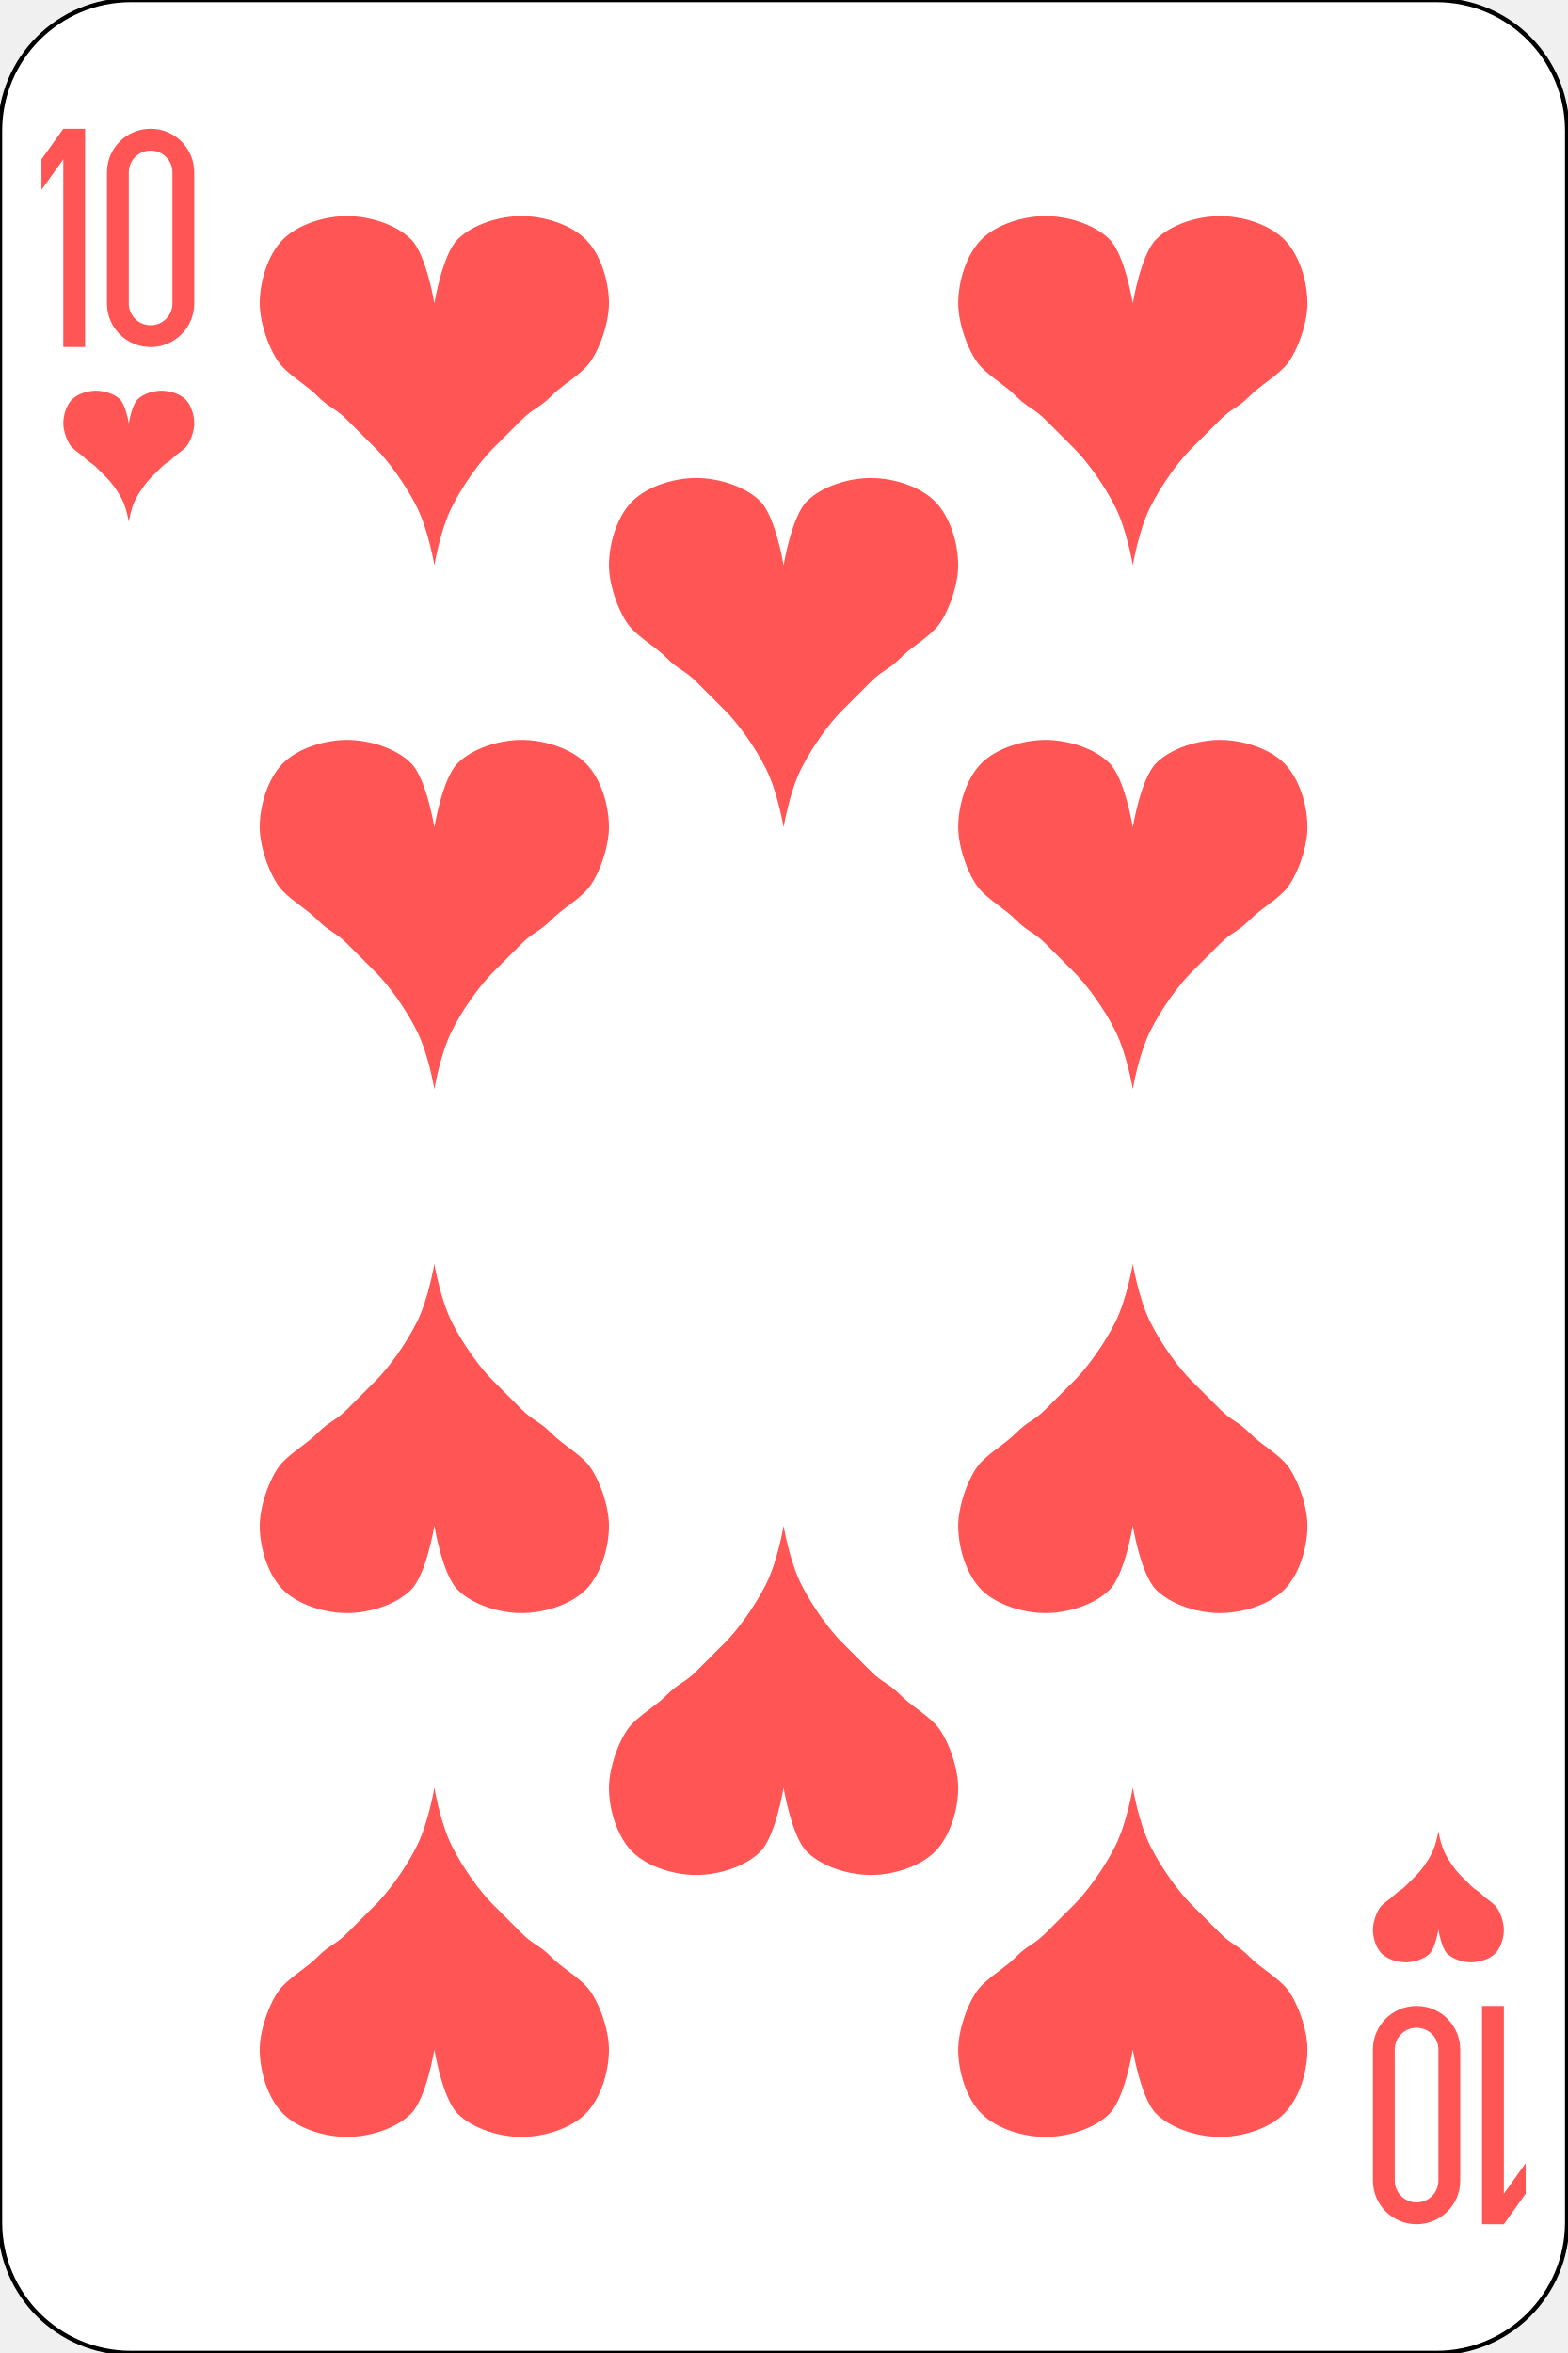
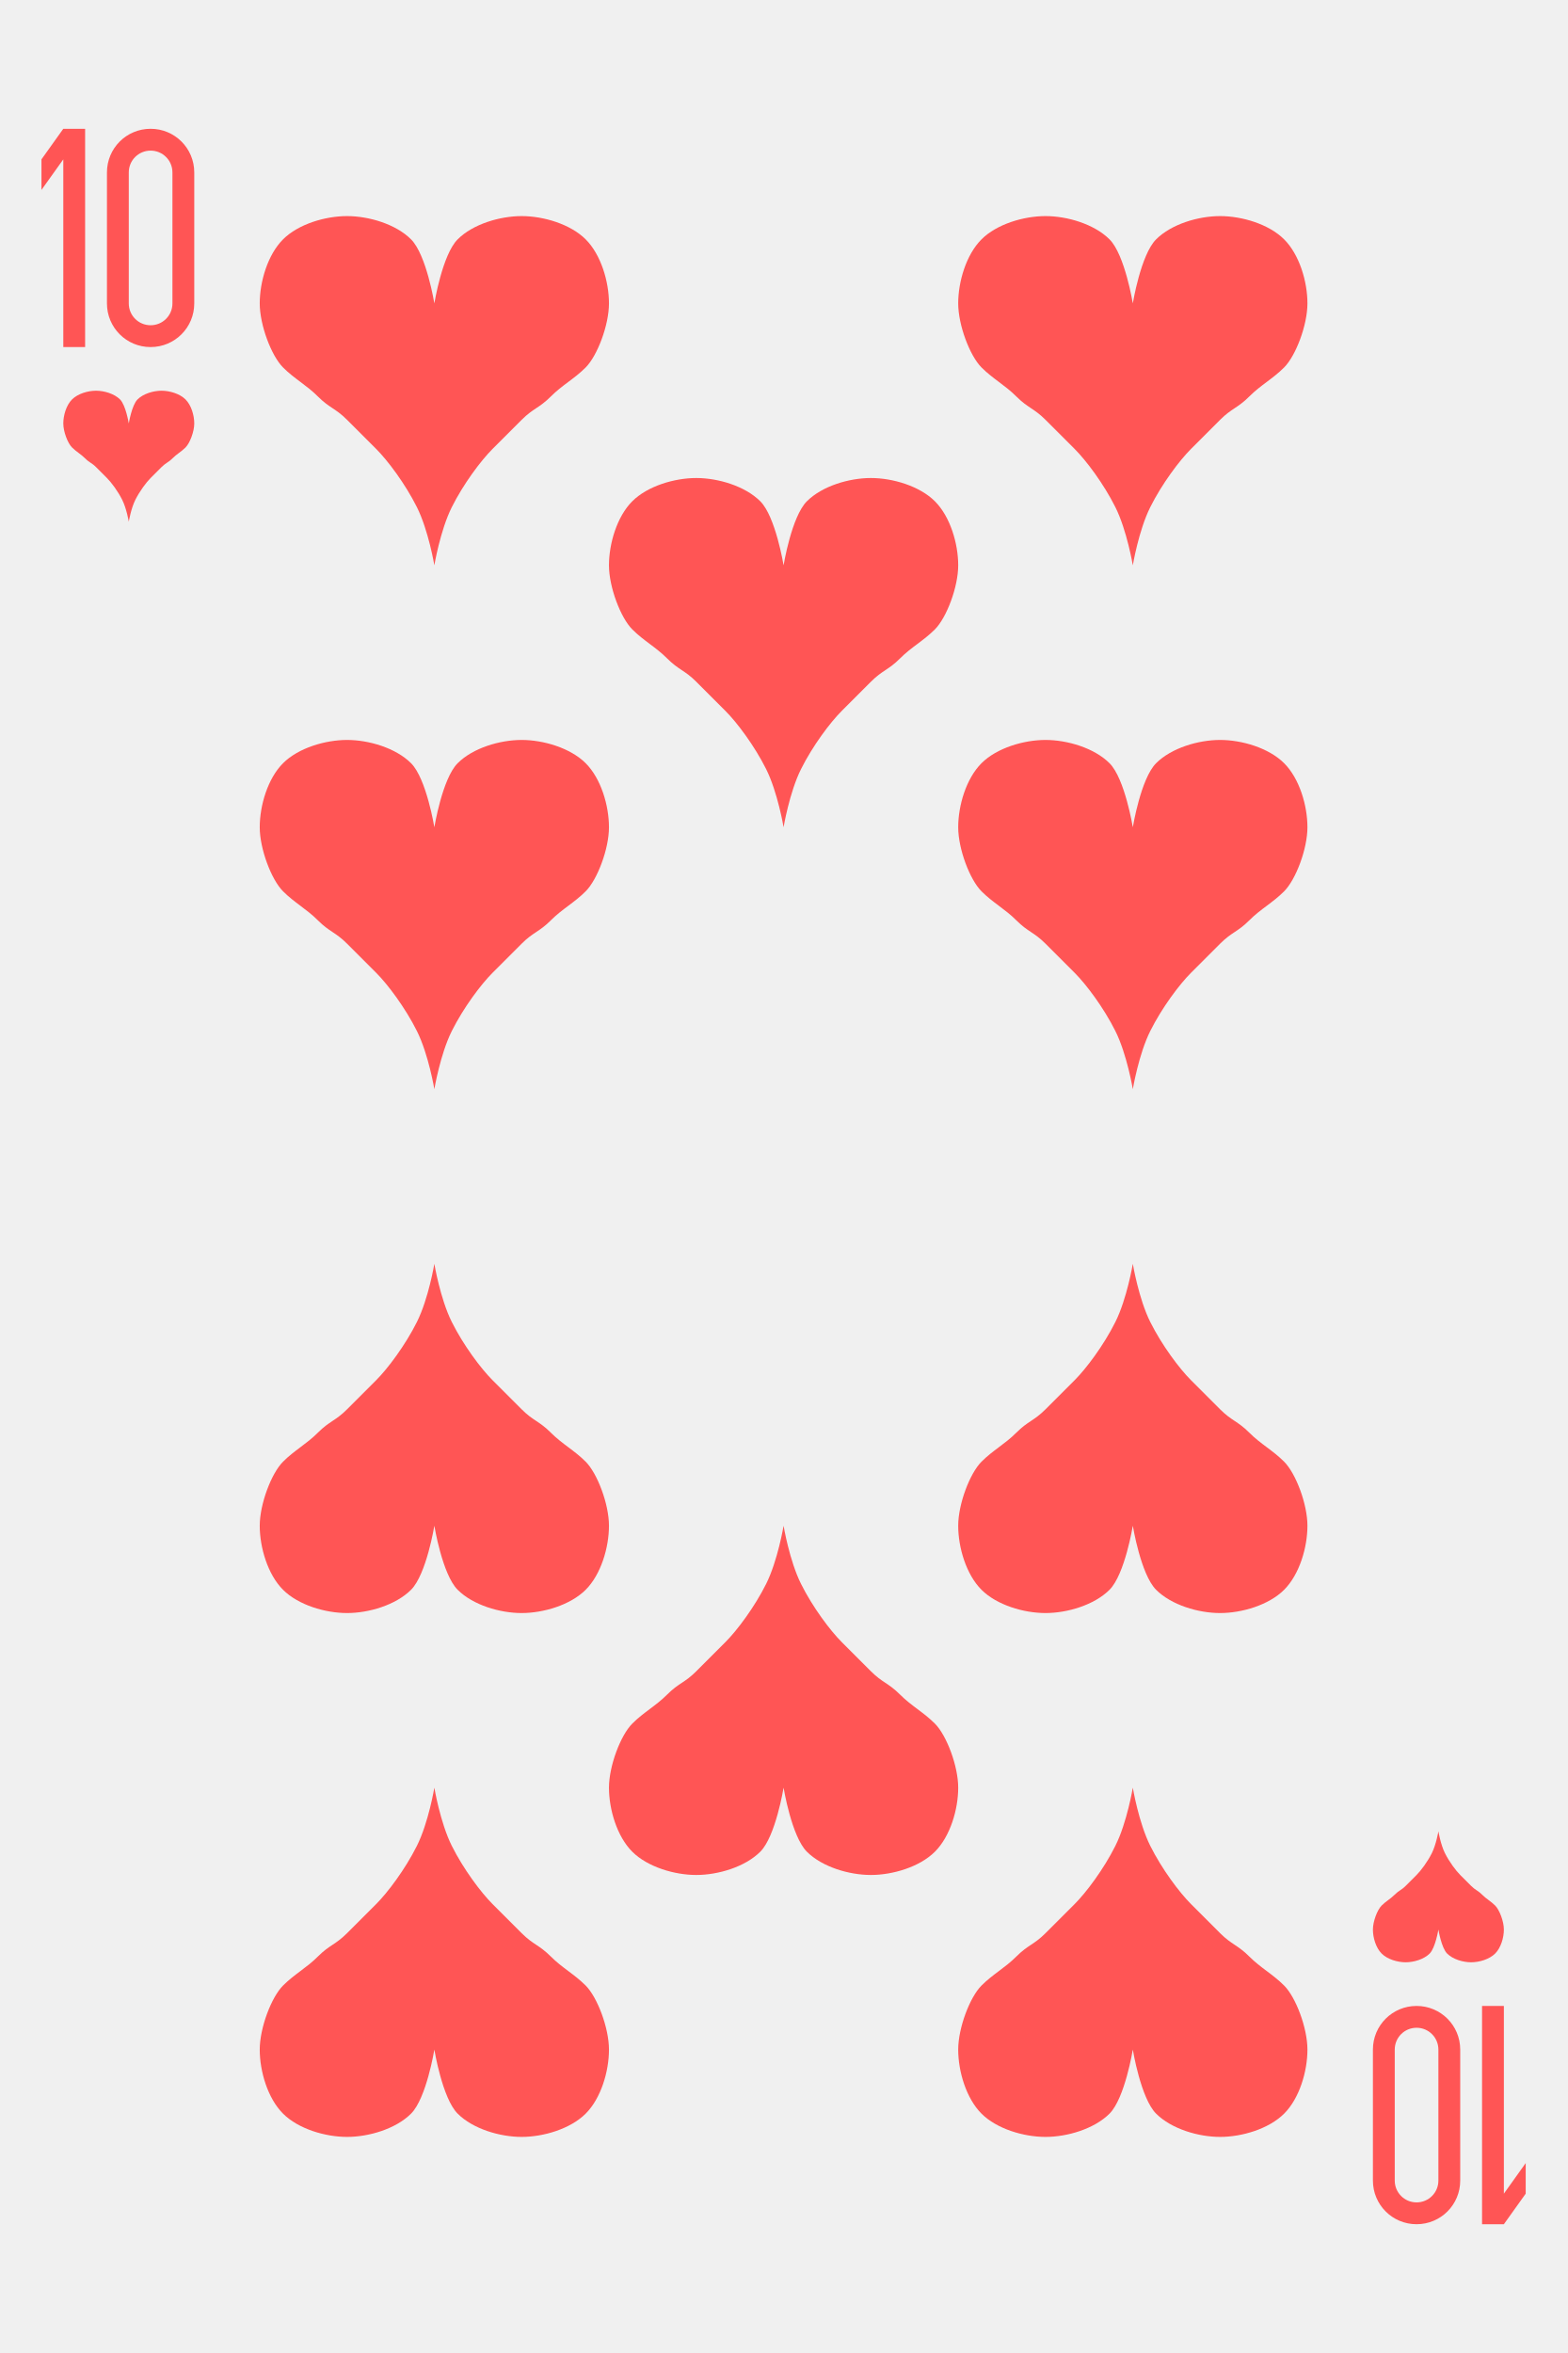
<svg xmlns="http://www.w3.org/2000/svg" width="359" height="539" viewBox="3540.5 30.5 359 539">
  <g id="g14524" transform="translate(3540 -482.36)">
-     <rect id="rect14526" width="359" height="539" x=".5" y="512.86" rx="29.944" style="fill:#fff;stroke:#000" />
    <g id="g14528" style="fill:#f55" transform="translate(5 22.362)">
      <path id="path14530" d="m10 80-5 7v7l5-7v43h5V80z" transform="translate(0 440)" />
      <path id="path14532" d="M30 520c-5.54 0-10 4.46-10 10v30c0 5.54 4.46 10 10 10s10-4.46 10-10v-30c0-5.54-4.46-10-10-10m0 5c2.77 0 5 2.23 5 5v30c0 2.77-2.23 5-5 5s-5-2.23-5-5v-30c0-2.77 2.23-5 5-5" />
    </g>
    <g id="g14534" style="fill:#f55">
      <g id="g14536" transform="matrix(-1 0 0 -1 355 1542.36)">
        <path id="path14538" d="m10 80-5 7v7l5-7v43h5V80z" transform="translate(0 440)" />
        <path id="path14540" d="M30 520c-5.54 0-10 4.46-10 10v30c0 5.54 4.46 10 10 10s10-4.46 10-10v-30c0-5.54-4.46-10-10-10m0 5c2.77 0 5 2.23 5 5v30c0 2.77-2.23 5-5 5s-5-2.23-5-5v-30c0-2.77 2.23-5 5-5" />
      </g>
      <path id="path14542" d="M100 582.36s1.82-11.153 5.333-14.667 9.698-5.333 14.667-5.333 11.153 1.82 14.667 5.333S140 577.391 140 582.36s-2.667 12-5.333 14.667-5.333 4-8 6.667-4 2.667-6.667 5.333l-6.667 6.667c-2.667 2.667-6.667 8-9.333 13.333s-4 13.333-4 13.333-1.333-8-4-13.333-6.667-10.667-9.333-13.333L80 609.027c-2.667-2.667-4-2.667-6.667-5.333s-5.333-4-8-6.667S60 587.329 60 582.36s1.82-11.153 5.333-14.667S75.031 562.36 80 562.36s11.153 1.82 14.667 5.333S100 582.36 100 582.36" />
      <path id="path14544" d="M260 582.36s1.82-11.153 5.333-14.667 9.698-5.333 14.667-5.333 11.153 1.82 14.667 5.333S300 577.391 300 582.36s-2.667 12-5.333 14.667-5.333 4-8 6.667-4 2.667-6.667 5.333l-6.667 6.667c-2.667 2.667-6.667 8-9.333 13.333s-4 13.333-4 13.333-1.333-8-4-13.333-6.667-10.667-9.333-13.333L240 609.027c-2.667-2.667-4-2.667-6.667-5.333s-5.333-4-8-6.667S220 587.329 220 582.36s1.82-11.153 5.333-14.667 9.698-5.333 14.667-5.333 11.153 1.82 14.667 5.333S260 582.36 260 582.36" />
      <path id="path14546" d="M180 642.36s1.82-11.153 5.333-14.667 9.698-5.333 14.667-5.333 11.153 1.82 14.667 5.333S220 637.391 220 642.36s-2.667 12-5.333 14.667-5.333 4-8 6.667-4 2.667-6.667 5.333l-6.667 6.667c-2.667 2.667-6.667 8-9.333 13.333s-4 13.333-4 13.333-1.333-8-4-13.333-6.667-10.667-9.333-13.333L160 669.027c-2.667-2.667-4-2.667-6.667-5.333s-5.333-4-8-6.667S140 647.329 140 642.36s1.82-11.153 5.333-14.667 9.698-5.333 14.667-5.333 11.153 1.82 14.667 5.333S180 642.36 180 642.36" />
      <path id="path14548" d="M100 702.36s1.82-11.153 5.333-14.667 9.698-5.333 14.667-5.333 11.153 1.82 14.667 5.333S140 697.391 140 702.36s-2.667 12-5.333 14.667-5.333 4-8 6.667-4 2.667-6.667 5.333l-6.667 6.667c-2.667 2.667-6.667 8-9.333 13.333s-4 13.333-4 13.333-1.333-8-4-13.333-6.667-10.667-9.333-13.333L80 729.027c-2.667-2.667-4-2.667-6.667-5.333s-5.333-4-8-6.667S60 707.329 60 702.36s1.82-11.153 5.333-14.667S75.031 682.36 80 682.36s11.153 1.82 14.667 5.333S100 702.36 100 702.36" />
      <path id="path14550" d="M260 702.36s1.82-11.153 5.333-14.667 9.698-5.333 14.667-5.333 11.153 1.82 14.667 5.333S300 697.391 300 702.36s-2.667 12-5.333 14.667-5.333 4-8 6.667-4 2.667-6.667 5.333l-6.667 6.667c-2.667 2.667-6.667 8-9.333 13.333s-4 13.333-4 13.333-1.333-8-4-13.333-6.667-10.667-9.333-13.333L240 729.027c-2.667-2.667-4-2.667-6.667-5.333s-5.333-4-8-6.667S220 707.329 220 702.36s1.82-11.153 5.333-14.667 9.698-5.333 14.667-5.333 11.153 1.82 14.667 5.333S260 702.36 260 702.36" />
      <path id="path14552" d="M100 982.36s1.82 11.153 5.333 14.667 9.698 5.333 14.667 5.333 11.153-1.82 14.667-5.333S140 987.329 140 982.36s-2.667-12-5.333-14.667-5.333-4-8-6.667-4-2.667-6.667-5.333l-6.667-6.667c-2.667-2.667-6.667-8-9.333-13.333s-4-13.333-4-13.333-1.333 8-4 13.333-6.667 10.667-9.333 13.333L80 955.693c-2.667 2.667-4 2.667-6.667 5.333s-5.333 4-8 6.667S60 977.391 60 982.36s1.82 11.153 5.333 14.667 9.698 5.333 14.667 5.333 11.153-1.82 14.667-5.333S100 982.36 100 982.36" />
      <path id="path14554" d="M260 982.36s1.82 11.153 5.333 14.667 9.698 5.333 14.667 5.333 11.153-1.82 14.667-5.333S300 987.329 300 982.36s-2.667-12-5.333-14.667-5.333-4-8-6.667-4-2.667-6.667-5.333l-6.667-6.667c-2.667-2.667-6.667-8-9.333-13.333s-4-13.333-4-13.333-1.333 8-4 13.333-6.667 10.667-9.333 13.333L240 955.693c-2.667 2.667-4 2.667-6.667 5.333s-5.333 4-8 6.667S220 977.391 220 982.36s1.82 11.153 5.333 14.667 9.698 5.333 14.667 5.333 11.153-1.82 14.667-5.333S260 982.36 260 982.36" />
      <path id="path14556" d="M180 922.36s1.82 11.153 5.333 14.667 9.698 5.333 14.667 5.333 11.153-1.82 14.667-5.333S220 927.329 220 922.36s-2.667-12-5.333-14.667-5.333-4-8-6.667-4-2.667-6.667-5.333l-6.667-6.667c-2.667-2.667-6.667-8-9.333-13.333s-4-13.333-4-13.333-1.333 8-4 13.333-6.667 10.667-9.333 13.333L160 895.693c-2.667 2.667-4 2.667-6.667 5.333s-5.333 4-8 6.667S140 917.391 140 922.36s1.82 11.153 5.333 14.667 9.698 5.333 14.667 5.333 11.153-1.82 14.667-5.333S180 922.36 180 922.36" />
      <path id="path14558" d="M100 862.36s1.82 11.153 5.333 14.667 9.698 5.333 14.667 5.333 11.153-1.82 14.667-5.333S140 867.329 140 862.36s-2.667-12-5.333-14.667-5.333-4-8-6.667-4-2.667-6.667-5.333l-6.667-6.667c-2.667-2.667-6.667-8-9.333-13.333s-4-13.333-4-13.333-1.333 8-4 13.333-6.667 10.667-9.333 13.333L80 835.693c-2.667 2.667-4 2.667-6.667 5.333s-5.333 4-8 6.667S60 857.391 60 862.36s1.82 11.153 5.333 14.667S75.031 882.36 80 882.36s11.153-1.82 14.667-5.333S100 862.36 100 862.36" />
      <path id="path14560" d="M260 862.36s1.82 11.153 5.333 14.667 9.698 5.333 14.667 5.333 11.153-1.82 14.667-5.333S300 867.329 300 862.36s-2.667-12-5.333-14.667-5.333-4-8-6.667-4-2.667-6.667-5.333l-6.667-6.667c-2.667-2.667-6.667-8-9.333-13.333s-4-13.333-4-13.333-1.333 8-4 13.333-6.667 10.667-9.333 13.333L240 835.693c-2.667 2.667-4 2.667-6.667 5.333s-5.333 4-8 6.667S220 857.391 220 862.36s1.82 11.153 5.333 14.667 9.698 5.333 14.667 5.333 11.153-1.82 14.667-5.333S260 862.36 260 862.36" />
      <path id="path14562" d="M30 609.86s.682-4.182 2-5.5 3.637-2 5.5-2 4.182.682 5.5 2 2 3.637 2 5.5-1 4.5-2 5.5-2 1.5-3 2.5-1.5 1-2.5 2l-2.5 2.5c-1 1-2.5 3-3.5 5s-1.5 5-1.5 5-.5-3-1.5-5-2.5-4-3.5-5l-2.5-2.5c-1-1-1.5-1-2.5-2s-2-1.5-3-2.5-2-3.637-2-5.5.682-4.182 2-5.5 3.637-2 5.5-2 4.182.682 5.5 2 2 5.5 2 5.5" />
      <path id="path14564" d="M330 954.86s.682 4.182 2 5.5 3.637 2 5.5 2 4.182-.682 5.5-2 2-3.637 2-5.5-1-4.5-2-5.5-2-1.5-3-2.5-1.5-1-2.5-2l-2.5-2.5c-1-1-2.5-3-3.5-5s-1.5-5-1.5-5-.5 3-1.5 5-2.5 4-3.5 5l-2.5 2.5c-1 1-1.5 1-2.5 2s-2 1.5-3 2.5-2 3.637-2 5.5.682 4.182 2 5.5 3.637 2 5.5 2 4.182-.682 5.5-2 2-5.5 2-5.5" />
    </g>
  </g>
</svg>
